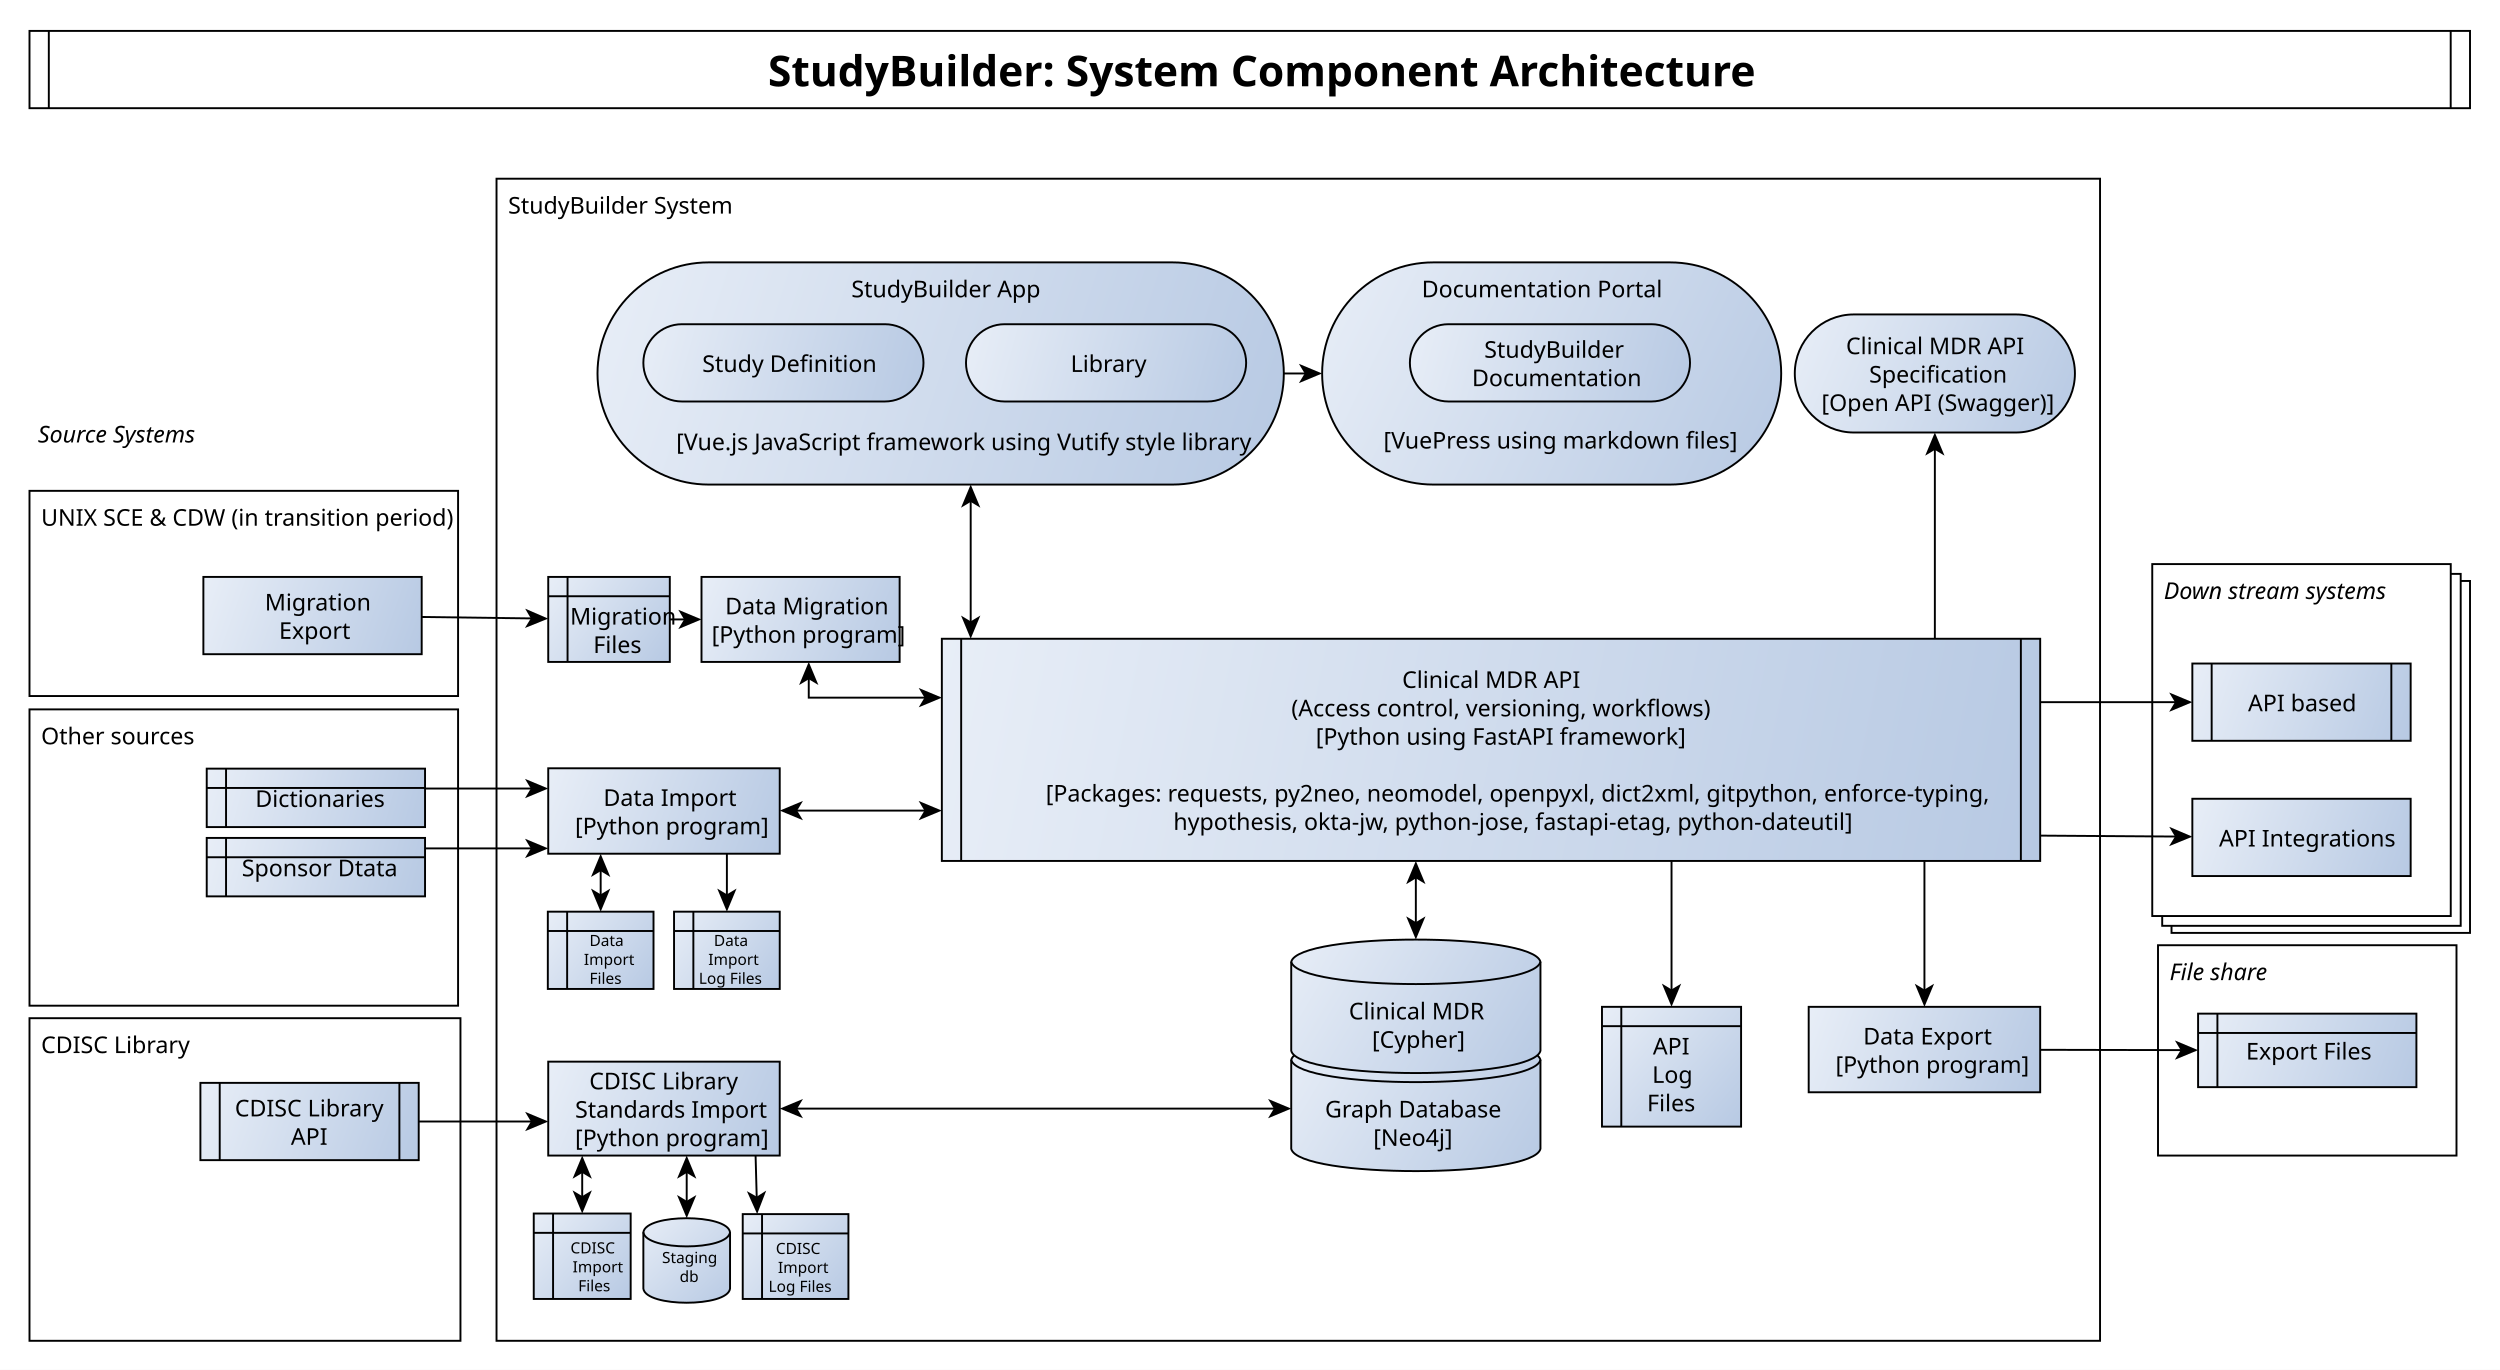
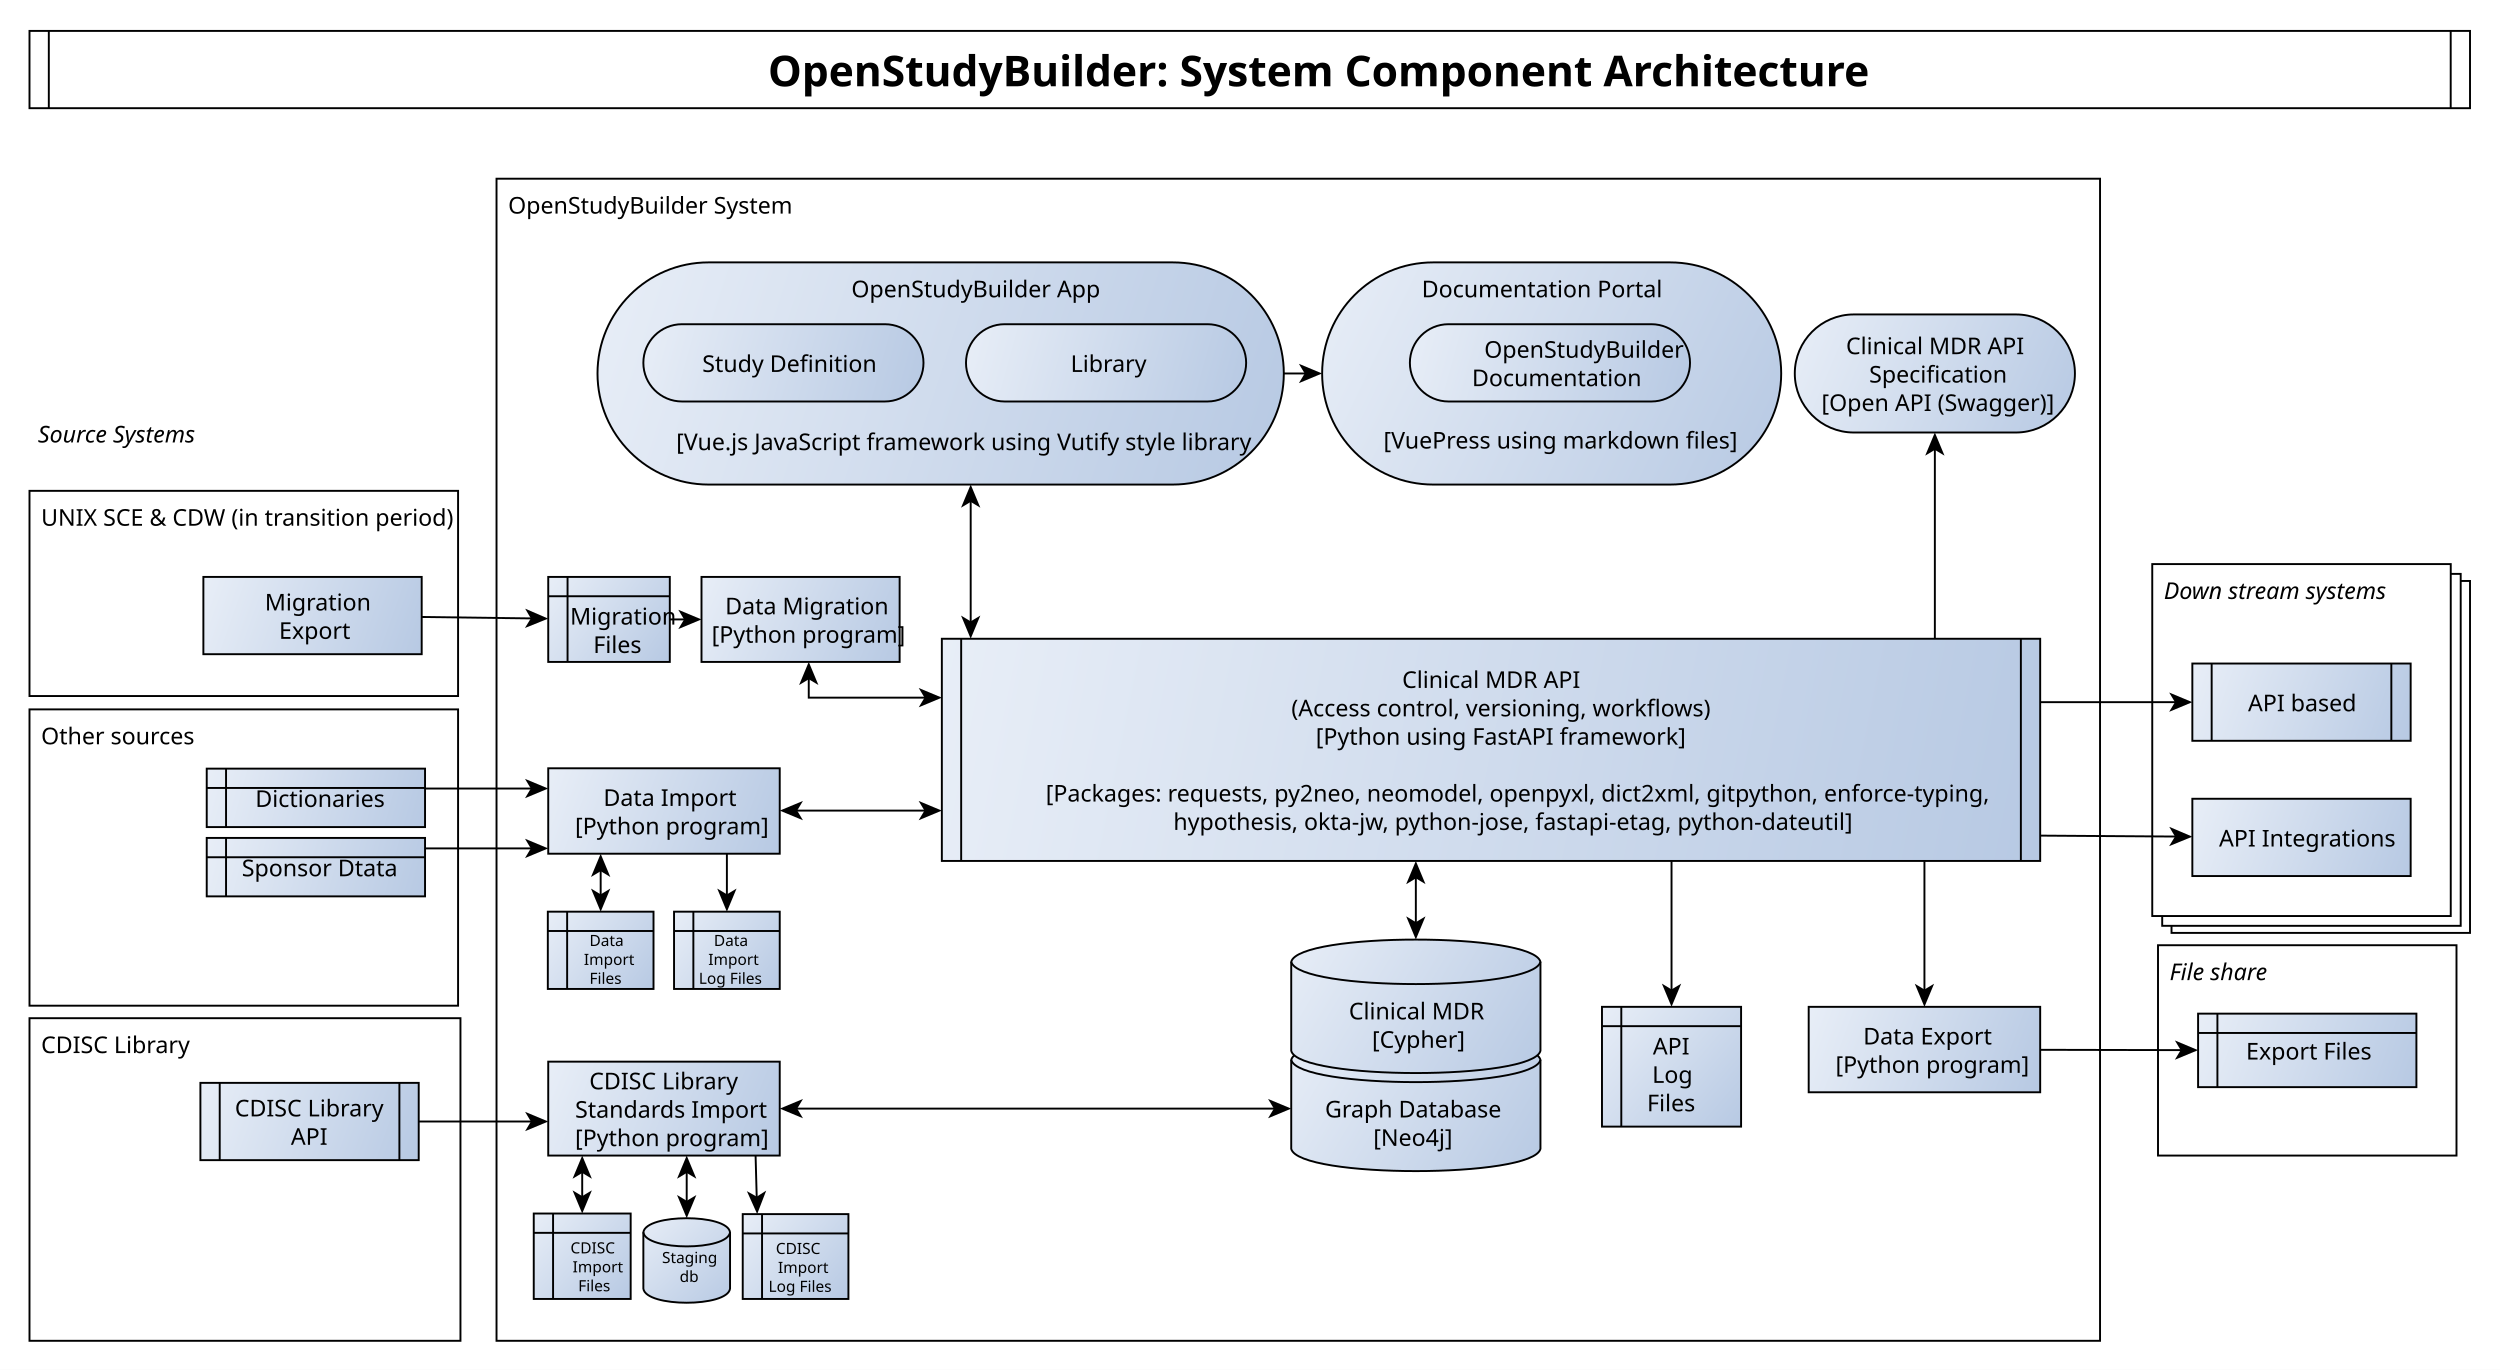
<svg xmlns="http://www.w3.org/2000/svg" fill-opacity="1" color-rendering="auto" color-interpolation="auto" text-rendering="auto" stroke="black" stroke-linecap="square" width="1294" stroke-miterlimit="10" shape-rendering="auto" stroke-opacity="1" fill="black" stroke-dasharray="none" font-weight="normal" stroke-width="1" height="709" font-family="'Dialog'" font-style="normal" stroke-linejoin="miter" font-size="12px" stroke-dashoffset="0" image-rendering="auto">
  <defs id="genericDefs" />
  <g>
    <defs id="defs1">
      <linearGradient x1="737.337" gradientUnits="userSpaceOnUse" x2="974.946" y1="99.811" y2="214.811" id="linearGradient1" spreadMethod="reflect">
        <stop stop-opacity="1" stop-color="rgb(232,238,247)" offset="0%" />
        <stop stop-opacity="1" stop-color="rgb(183,201,227)" offset="100%" />
      </linearGradient>
      <linearGradient x1="156.726" gradientUnits="userSpaceOnUse" x2="269.726" y1="524.492" y2="564.492" id="linearGradient2" spreadMethod="reflect">
        <stop stop-opacity="1" stop-color="rgb(232,238,247)" offset="0%" />
        <stop stop-opacity="1" stop-color="rgb(183,201,227)" offset="100%" />
      </linearGradient>
      <linearGradient x1="160.002" gradientUnits="userSpaceOnUse" x2="273.002" y1="361.846" y2="392.096" id="linearGradient3" spreadMethod="reflect">
        <stop stop-opacity="1" stop-color="rgb(232,238,247)" offset="0%" />
        <stop stop-opacity="1" stop-color="rgb(183,201,227)" offset="100%" />
      </linearGradient>
      <linearGradient x1="158.267" gradientUnits="userSpaceOnUse" x2="271.267" y1="262.614" y2="302.614" id="linearGradient4" spreadMethod="reflect">
        <stop stop-opacity="1" stop-color="rgb(232,238,247)" offset="0%" />
        <stop stop-opacity="1" stop-color="rgb(183,201,227)" offset="100%" />
      </linearGradient>
      <linearGradient x1="386" gradientUnits="userSpaceOnUse" x2="430.873" y1="592.12" y2="640.73" id="linearGradient5" spreadMethod="reflect">
        <stop stop-opacity="1" stop-color="rgb(232,238,247)" offset="0%" />
        <stop stop-opacity="1" stop-color="rgb(183,201,227)" offset="100%" />
      </linearGradient>
      <linearGradient x1="329.269" gradientUnits="userSpaceOnUse" x2="379.436" y1="592.12" y2="636.339" id="linearGradient6" spreadMethod="reflect">
        <stop stop-opacity="1" stop-color="rgb(232,238,247)" offset="0%" />
        <stop stop-opacity="1" stop-color="rgb(183,201,227)" offset="100%" />
      </linearGradient>
      <linearGradient x1="336.767" gradientUnits="userSpaceOnUse" x2="399.691" y1="262.614" y2="306.614" id="linearGradient7" spreadMethod="reflect">
        <stop stop-opacity="1" stop-color="rgb(232,238,247)" offset="0%" />
        <stop stop-opacity="1" stop-color="rgb(183,201,227)" offset="100%" />
      </linearGradient>
      <linearGradient x1="416.096" gradientUnits="userSpaceOnUse" x2="518.65" y1="262.614" y2="306.614" id="linearGradient8" spreadMethod="reflect">
        <stop stop-opacity="1" stop-color="rgb(232,238,247)" offset="0%" />
        <stop stop-opacity="1" stop-color="rgb(183,201,227)" offset="100%" />
      </linearGradient>
      <linearGradient x1="336.767" gradientUnits="userSpaceOnUse" x2="456.589" y1="513.511" y2="562.12" id="linearGradient9" spreadMethod="reflect">
        <stop stop-opacity="1" stop-color="rgb(232,238,247)" offset="0%" />
        <stop stop-opacity="1" stop-color="rgb(183,201,227)" offset="100%" />
      </linearGradient>
      <linearGradient x1="540.5" gradientUnits="userSpaceOnUse" x2="1109" y1="294.624" y2="409.624" id="linearGradient10" spreadMethod="reflect">
        <stop stop-opacity="1" stop-color="rgb(232,238,247)" offset="0%" />
        <stop stop-opacity="1" stop-color="rgb(183,201,227)" offset="100%" />
      </linearGradient>
      <linearGradient x1="362.267" gradientUnits="userSpaceOnUse" x2="717.5" y1="99.811" y2="214.811" id="linearGradient11" spreadMethod="reflect">
        <stop stop-opacity="1" stop-color="rgb(232,238,247)" offset="0%" />
        <stop stop-opacity="1" stop-color="rgb(183,201,227)" offset="100%" />
      </linearGradient>
      <linearGradient x1="386" gradientUnits="userSpaceOnUse" x2="531" y1="131.811" y2="171.811" id="linearGradient12" spreadMethod="reflect">
        <stop stop-opacity="1" stop-color="rgb(232,238,247)" offset="0%" />
        <stop stop-opacity="1" stop-color="rgb(183,201,227)" offset="100%" />
      </linearGradient>
      <linearGradient x1="553" gradientUnits="userSpaceOnUse" x2="698" y1="131.811" y2="171.811" id="linearGradient13" spreadMethod="reflect">
        <stop stop-opacity="1" stop-color="rgb(232,238,247)" offset="0%" />
        <stop stop-opacity="1" stop-color="rgb(183,201,227)" offset="100%" />
      </linearGradient>
      <linearGradient x1="782.753" gradientUnits="userSpaceOnUse" x2="927.753" y1="131.811" y2="171.811" id="linearGradient14" spreadMethod="reflect">
        <stop stop-opacity="1" stop-color="rgb(232,238,247)" offset="0%" />
        <stop stop-opacity="1" stop-color="rgb(183,201,227)" offset="100%" />
      </linearGradient>
      <linearGradient x1="336.767" gradientUnits="userSpaceOnUse" x2="456.589" y1="361.664" y2="405.882" id="linearGradient15" spreadMethod="reflect">
        <stop stop-opacity="1" stop-color="rgb(232,238,247)" offset="0%" />
        <stop stop-opacity="1" stop-color="rgb(183,201,227)" offset="100%" />
      </linearGradient>
      <linearGradient x1="1187.757" gradientUnits="userSpaceOnUse" x2="1300.757" y1="307.441" y2="347.441" id="linearGradient16" spreadMethod="reflect">
        <stop stop-opacity="1" stop-color="rgb(232,238,247)" offset="0%" />
        <stop stop-opacity="1" stop-color="rgb(183,201,227)" offset="100%" />
      </linearGradient>
      <linearGradient x1="1187.757" gradientUnits="userSpaceOnUse" x2="1300.757" y1="377.441" y2="417.441" id="linearGradient17" spreadMethod="reflect">
        <stop stop-opacity="1" stop-color="rgb(232,238,247)" offset="0%" />
        <stop stop-opacity="1" stop-color="rgb(183,201,227)" offset="100%" />
      </linearGradient>
      <linearGradient x1="882.185" gradientUnits="userSpaceOnUse" x2="954.185" y1="485.14" y2="547.14" id="linearGradient18" spreadMethod="reflect">
        <stop stop-opacity="1" stop-color="rgb(232,238,247)" offset="0%" />
        <stop stop-opacity="1" stop-color="rgb(183,201,227)" offset="100%" />
      </linearGradient>
      <linearGradient x1="981.982" gradientUnits="userSpaceOnUse" x2="1126.982" y1="126.757" y2="187.866" id="linearGradient19" spreadMethod="reflect">
        <stop stop-opacity="1" stop-color="rgb(232,238,247)" offset="0%" />
        <stop stop-opacity="1" stop-color="rgb(183,201,227)" offset="100%" />
      </linearGradient>
      <linearGradient x1="721.338" gradientUnits="userSpaceOnUse" x2="850.338" y1="497.242" y2="573.999" id="linearGradient20" spreadMethod="reflect">
        <stop stop-opacity="1" stop-color="rgb(232,238,247)" offset="0%" />
        <stop stop-opacity="1" stop-color="rgb(183,201,227)" offset="100%" />
      </linearGradient>
      <linearGradient x1="721.338" gradientUnits="userSpaceOnUse" x2="850.338" y1="446.492" y2="523.249" id="linearGradient21" spreadMethod="reflect">
        <stop stop-opacity="1" stop-color="rgb(232,238,247)" offset="0%" />
        <stop stop-opacity="1" stop-color="rgb(183,201,227)" offset="100%" />
      </linearGradient>
      <linearGradient x1="160.002" gradientUnits="userSpaceOnUse" x2="273.002" y1="397.71" y2="427.96" id="linearGradient22" spreadMethod="reflect">
        <stop stop-opacity="1" stop-color="rgb(232,238,247)" offset="0%" />
        <stop stop-opacity="1" stop-color="rgb(183,201,227)" offset="100%" />
      </linearGradient>
      <linearGradient x1="437.436" gradientUnits="userSpaceOnUse" x2="492.142" y1="592.425" y2="636.339" id="linearGradient23" spreadMethod="reflect">
        <stop stop-opacity="1" stop-color="rgb(232,238,247)" offset="0%" />
        <stop stop-opacity="1" stop-color="rgb(183,201,227)" offset="100%" />
      </linearGradient>
      <linearGradient x1="336.551" gradientUnits="userSpaceOnUse" x2="391.256" y1="435.882" y2="475.882" id="linearGradient24" spreadMethod="reflect">
        <stop stop-opacity="1" stop-color="rgb(232,238,247)" offset="0%" />
        <stop stop-opacity="1" stop-color="rgb(183,201,227)" offset="100%" />
      </linearGradient>
      <linearGradient x1="401.884" gradientUnits="userSpaceOnUse" x2="456.589" y1="435.882" y2="475.882" id="linearGradient25" spreadMethod="reflect">
        <stop stop-opacity="1" stop-color="rgb(232,238,247)" offset="0%" />
        <stop stop-opacity="1" stop-color="rgb(183,201,227)" offset="100%" />
      </linearGradient>
      <linearGradient x1="989.178" gradientUnits="userSpaceOnUse" x2="1109" y1="485.14" y2="529.358" id="linearGradient26" spreadMethod="reflect">
        <stop stop-opacity="1" stop-color="rgb(232,238,247)" offset="0%" />
        <stop stop-opacity="1" stop-color="rgb(183,201,227)" offset="100%" />
      </linearGradient>
      <linearGradient x1="1190.732" gradientUnits="userSpaceOnUse" x2="1303.732" y1="488.661" y2="526.708" id="linearGradient27" spreadMethod="reflect">
        <stop stop-opacity="1" stop-color="rgb(232,238,247)" offset="0%" />
        <stop stop-opacity="1" stop-color="rgb(183,201,227)" offset="100%" />
      </linearGradient>
      <clipPath clipPathUnits="userSpaceOnUse" id="clipPath1">
        <path d="M0 0 L1294 0 L1294 709 L0 709 L0 0 Z" />
      </clipPath>
      <clipPath clipPathUnits="userSpaceOnUse" id="clipPath2">
        <path d="M53 -36 L1347 -36 L1347 673 L53 673 L53 -36 Z" />
      </clipPath>
    </defs>
    <g fill="white" text-rendering="geometricPrecision" shape-rendering="geometricPrecision" transform="translate(-53,36)" stroke="white">
      <rect x="53" width="1294" height="709" y="-36" clip-path="url(#clipPath2)" stroke="none" />
    </g>
    <g text-rendering="geometricPrecision" stroke-miterlimit="1.45" shape-rendering="geometricPrecision" transform="matrix(1,0,0,1,-53,36)" stroke-linecap="butt">
      <rect fill="none" x="310" width="829.982" height="601.5" y="56.499" clip-path="url(#clipPath2)" />
-       <text x="316" xml:space="preserve" y="74.563" clip-path="url(#clipPath2)" font-family="sans-serif" stroke="none">StudyBuilder System</text>
+       <text x="316" xml:space="preserve" y="74.563" clip-path="url(#clipPath2)" font-family="sans-serif" stroke="none">OpenStudyBuilder System</text>
    </g>
    <g fill="url(#linearGradient1)" text-rendering="geometricPrecision" shape-rendering="geometricPrecision" transform="matrix(1,0,0,1,-53,36)" stroke="url(#linearGradient1)">
      <rect x="737.337" y="99.811" clip-path="url(#clipPath2)" width="237.609" rx="57.5" ry="57.5" height="115" stroke="none" />
    </g>
    <g text-rendering="geometricPrecision" stroke-miterlimit="1.45" shape-rendering="geometricPrecision" transform="matrix(1,0,0,1,-53,36)" stroke-linecap="butt">
      <rect x="737.337" y="99.811" clip-path="url(#clipPath2)" fill="none" width="237.609" rx="57.5" ry="57.5" height="115" />
      <text x="788.889" xml:space="preserve" y="117.876" clip-path="url(#clipPath2)" font-family="sans-serif" stroke="none">Documentation Portal </text>
      <text x="769.103" xml:space="preserve" y="196.167" clip-path="url(#clipPath2)" font-family="sans-serif" stroke="none">[VuePress using markdown files]</text>
    </g>
    <g text-rendering="geometricPrecision" stroke-miterlimit="1.45" shape-rendering="geometricPrecision" transform="matrix(1,0,0,1,-53,36)" stroke-linecap="butt">
      <rect fill="none" x="68.267" width="1263.213" height="40" y="-20.001" clip-path="url(#clipPath2)" />
      <path fill="none" d="M78.267 -20.001 L78.267 19.999 M1321.481 -20.001 L1321.481 19.999 M78.267 -20.001 Z" clip-path="url(#clipPath2)" />
-       <text x="450.505" font-size="22px" y="8.641" clip-path="url(#clipPath2)" font-family="sans-serif" stroke="none" font-weight="bold" xml:space="preserve">StudyBuilder: System Component Architecture </text>
+       <text x="450.505" font-size="22px" y="8.641" clip-path="url(#clipPath2)" font-family="sans-serif" stroke="none" font-weight="bold" xml:space="preserve">OpenStudyBuilder: System Component Architecture </text>
    </g>
    <g text-rendering="geometricPrecision" stroke-miterlimit="1.45" shape-rendering="geometricPrecision" transform="matrix(1,0,0,1,-53,36)" stroke-linecap="butt">
      <rect fill="none" x="68.267" width="223.066" height="166.982" y="491.017" clip-path="url(#clipPath2)" />
      <text x="74.267" xml:space="preserve" y="509.082" clip-path="url(#clipPath2)" font-family="sans-serif" stroke="none">CDISC Library</text>
    </g>
    <g fill="url(#linearGradient2)" text-rendering="geometricPrecision" shape-rendering="geometricPrecision" transform="matrix(1,0,0,1,-53,36)" stroke="url(#linearGradient2)">
      <rect x="156.726" width="113" height="40" y="524.492" clip-path="url(#clipPath2)" stroke="none" />
    </g>
    <g text-rendering="geometricPrecision" stroke-miterlimit="1.45" shape-rendering="geometricPrecision" transform="matrix(1,0,0,1,-53,36)" stroke-linecap="butt">
      <rect fill="none" x="156.726" width="113" height="40" y="524.492" clip-path="url(#clipPath2)" />
      <path fill="none" d="M166.726 524.492 L166.726 564.492 M259.726 524.492 L259.726 564.492 M166.726 524.492 Z" clip-path="url(#clipPath2)" />
      <text x="174.551" xml:space="preserve" y="541.856" clip-path="url(#clipPath2)" font-family="sans-serif" stroke="none">CDISC Library</text>
      <text x="203.555" xml:space="preserve" y="556.557" clip-path="url(#clipPath2)" font-family="sans-serif" stroke="none">API</text>
    </g>
    <g text-rendering="geometricPrecision" stroke-miterlimit="1.45" shape-rendering="geometricPrecision" transform="matrix(1,0,0,1,-53,36)" stroke-linecap="butt">
      <rect fill="none" x="68.267" width="221.833" height="153.367" y="331.178" clip-path="url(#clipPath2)" />
      <text x="74.267" xml:space="preserve" y="349.243" clip-path="url(#clipPath2)" font-family="sans-serif" stroke="none">Other sources</text>
    </g>
    <g fill="url(#linearGradient3)" text-rendering="geometricPrecision" shape-rendering="geometricPrecision" transform="matrix(1,0,0,1,-53,36)" stroke="url(#linearGradient3)">
      <rect x="160.002" width="113" height="30.25" y="361.846" clip-path="url(#clipPath2)" stroke="none" />
    </g>
    <g text-rendering="geometricPrecision" stroke-miterlimit="1.45" shape-rendering="geometricPrecision" transform="matrix(1,0,0,1,-53,36)" stroke-linecap="butt">
      <rect fill="none" x="160.002" width="113" height="30.25" y="361.846" clip-path="url(#clipPath2)" />
      <path fill="none" d="M170.002 361.846 L170.002 392.096 M160.002 371.846 L273.002 371.846 M170.002 361.846 Z" clip-path="url(#clipPath2)" />
      <text x="185.157" xml:space="preserve" y="381.685" clip-path="url(#clipPath2)" font-family="sans-serif" stroke="none">Dictionaries</text>
    </g>
    <g fill="white" text-rendering="geometricPrecision" shape-rendering="geometricPrecision" transform="matrix(1,0,0,1,-53,36)" stroke="white">
      <rect x="68.267" width="221.833" height="106.207" y="218.061" clip-path="url(#clipPath2)" stroke="none" />
    </g>
    <g text-rendering="geometricPrecision" stroke-miterlimit="1.45" shape-rendering="geometricPrecision" transform="matrix(1,0,0,1,-53,36)" stroke-linecap="butt">
      <rect fill="none" x="68.267" width="221.833" height="106.207" y="218.061" clip-path="url(#clipPath2)" />
      <text x="74.267" xml:space="preserve" y="236.126" clip-path="url(#clipPath2)" font-family="sans-serif" stroke="none">UNIX SCE &amp; CDW (in transition period)</text>
    </g>
    <g fill="url(#linearGradient4)" text-rendering="geometricPrecision" shape-rendering="geometricPrecision" transform="matrix(1,0,0,1,-53,36)" stroke="url(#linearGradient4)">
      <path d="M158.267 262.614 L271.267 262.614 L271.267 302.614 L158.267 302.614 Z" stroke="none" clip-path="url(#clipPath2)" />
    </g>
    <g text-rendering="geometricPrecision" stroke-miterlimit="1.45" shape-rendering="geometricPrecision" transform="matrix(1,0,0,1,-53,36)" stroke-linecap="butt">
      <path fill="none" d="M158.267 262.614 L271.267 262.614 L271.267 302.614 L158.267 302.614 Z" clip-path="url(#clipPath2)" />
      <text x="190.09" xml:space="preserve" y="279.977" clip-path="url(#clipPath2)" font-family="sans-serif" stroke="none">Migration</text>
      <text x="197.427" xml:space="preserve" y="294.679" clip-path="url(#clipPath2)" font-family="sans-serif" stroke="none">Export</text>
    </g>
    <g fill="url(#linearGradient5)" text-rendering="geometricPrecision" shape-rendering="geometricPrecision" transform="matrix(1,0,0,1,-53,36)" stroke="url(#linearGradient5)">
      <path d="M386 601.842 C387.346 592.12 429.527 592.12 430.873 601.842 L430.873 631.008 C429.527 640.73 387.346 640.73 386 631.008 Z" stroke="none" clip-path="url(#clipPath2)" />
    </g>
    <g text-rendering="geometricPrecision" stroke-miterlimit="1.45" shape-rendering="geometricPrecision" transform="matrix(1,0,0,1,-53,36)" stroke-linecap="butt">
      <path fill="none" d="M386 601.842 C387.346 592.12 429.527 592.12 430.873 601.842 L430.873 631.008 C429.527 640.73 387.346 640.73 386 631.008 Z" clip-path="url(#clipPath2)" />
      <path fill="none" d="M430.873 601.842 C429.527 611.564 387.346 611.564 386 601.842" clip-path="url(#clipPath2)" />
      <text x="395.65" font-size="8px" y="617.761" clip-path="url(#clipPath2)" font-family="sans-serif" stroke="none" xml:space="preserve">Staging</text>
      <text x="404.768" font-size="8px" y="627.562" clip-path="url(#clipPath2)" font-family="sans-serif" stroke="none" xml:space="preserve">db</text>
    </g>
    <g fill="url(#linearGradient6)" text-rendering="geometricPrecision" shape-rendering="geometricPrecision" transform="matrix(1,0,0,1,-53,36)" stroke="url(#linearGradient6)">
      <rect x="329.269" width="50.167" height="44.218" y="592.12" clip-path="url(#clipPath2)" stroke="none" />
    </g>
    <g text-rendering="geometricPrecision" stroke-miterlimit="1.45" shape-rendering="geometricPrecision" transform="matrix(1,0,0,1,-53,36)" stroke-linecap="butt">
      <rect fill="none" x="329.269" width="50.167" height="44.218" y="592.12" clip-path="url(#clipPath2)" />
      <path fill="none" d="M339.269 592.12 L339.269 636.339 M329.269 602.12 L379.436 602.12 M339.269 592.12 Z" clip-path="url(#clipPath2)" />
      <text x="348.265" font-size="8px" y="612.761" clip-path="url(#clipPath2)" font-family="sans-serif" stroke="none" xml:space="preserve">CDISC</text>
      <text x="349.375" font-size="8px" y="622.562" clip-path="url(#clipPath2)" font-family="sans-serif" stroke="none" xml:space="preserve">Import</text>
      <text x="352.265" font-size="8px" y="632.363" clip-path="url(#clipPath2)" font-family="sans-serif" stroke="none" xml:space="preserve">Files</text>
    </g>
    <g fill="url(#linearGradient7)" text-rendering="geometricPrecision" shape-rendering="geometricPrecision" transform="matrix(1,0,0,1,-53,36)" stroke="url(#linearGradient7)">
      <rect x="336.767" width="62.924" height="44" y="262.614" clip-path="url(#clipPath2)" stroke="none" />
    </g>
    <g text-rendering="geometricPrecision" stroke-miterlimit="1.45" shape-rendering="geometricPrecision" transform="matrix(1,0,0,1,-53,36)" stroke-linecap="butt">
      <rect fill="none" x="336.767" width="62.924" height="44" y="262.614" clip-path="url(#clipPath2)" />
      <path fill="none" d="M346.767 262.614 L346.767 306.614 M336.767 272.614 L399.691 272.614 M346.767 262.614 Z" clip-path="url(#clipPath2)" />
      <text x="348.091" xml:space="preserve" y="287.276" clip-path="url(#clipPath2)" font-family="sans-serif" stroke="none">Migration</text>
      <text x="360.099" xml:space="preserve" y="301.977" clip-path="url(#clipPath2)" font-family="sans-serif" stroke="none">Files</text>
    </g>
    <g fill="url(#linearGradient8)" text-rendering="geometricPrecision" shape-rendering="geometricPrecision" transform="matrix(1,0,0,1,-53,36)" stroke="url(#linearGradient8)">
      <path d="M416.096 262.614 L518.65 262.614 L518.65 306.614 L416.096 306.614 Z" stroke="none" clip-path="url(#clipPath2)" />
    </g>
    <g text-rendering="geometricPrecision" stroke-miterlimit="1.45" shape-rendering="geometricPrecision" transform="matrix(1,0,0,1,-53,36)" stroke-linecap="butt">
      <path fill="none" d="M416.096 262.614 L518.65 262.614 L518.65 306.614 L416.096 306.614 Z" clip-path="url(#clipPath2)" />
      <text x="428.355" xml:space="preserve" y="281.977" clip-path="url(#clipPath2)" font-family="sans-serif" stroke="none">Data Migration</text>
      <text x="421.35" xml:space="preserve" y="296.679" clip-path="url(#clipPath2)" font-family="sans-serif" stroke="none">[Python program]</text>
    </g>
    <g fill="url(#linearGradient9)" text-rendering="geometricPrecision" shape-rendering="geometricPrecision" transform="matrix(1,0,0,1,-53,36)" stroke="url(#linearGradient9)">
      <path d="M336.767 513.511 L456.589 513.511 L456.589 562.12 L336.767 562.12 Z" stroke="none" clip-path="url(#clipPath2)" />
    </g>
    <g text-rendering="geometricPrecision" stroke-miterlimit="1.45" shape-rendering="geometricPrecision" transform="matrix(1,0,0,1,-53,36)" stroke-linecap="butt">
      <path fill="none" d="M336.767 513.511 L456.589 513.511 L456.589 562.12 L336.767 562.12 Z" clip-path="url(#clipPath2)" />
      <text x="358.003" xml:space="preserve" y="527.829" clip-path="url(#clipPath2)" font-family="sans-serif" stroke="none">CDISC Library</text>
      <text x="350.656" xml:space="preserve" y="542.53" clip-path="url(#clipPath2)" font-family="sans-serif" stroke="none">Standards Import</text>
      <text x="350.656" xml:space="preserve" y="557.231" clip-path="url(#clipPath2)" font-family="sans-serif" stroke="none">[Python program]</text>
    </g>
    <g fill="url(#linearGradient10)" text-rendering="geometricPrecision" shape-rendering="geometricPrecision" transform="matrix(1,0,0,1,-53,36)" stroke="url(#linearGradient10)">
      <rect x="540.5" width="568.5" height="115" y="294.624" clip-path="url(#clipPath2)" stroke="none" />
    </g>
    <g text-rendering="geometricPrecision" stroke-miterlimit="1.45" shape-rendering="geometricPrecision" transform="matrix(1,0,0,1,-53,36)" stroke-linecap="butt">
      <rect fill="none" x="540.5" width="568.5" height="115" y="294.624" clip-path="url(#clipPath2)" />
      <path fill="none" d="M550.5 294.624 L550.5 409.624 M1099 294.624 L1099 409.624 M550.5 294.624 Z" clip-path="url(#clipPath2)" />
      <text x="778.742" xml:space="preserve" y="320.085" clip-path="url(#clipPath2)" font-family="sans-serif" stroke="none">Clinical MDR API</text>
      <text x="721.385" xml:space="preserve" y="334.786" clip-path="url(#clipPath2)" font-family="sans-serif" stroke="none">(Access control, versioning, workflows)</text>
      <text x="734.047" xml:space="preserve" y="349.487" clip-path="url(#clipPath2)" font-family="sans-serif" stroke="none">[Python using FastAPI framework]</text>
      <text x="823.083" xml:space="preserve" y="364.188" clip-path="url(#clipPath2)" font-family="sans-serif" stroke="none"> </text>
      <text x="594.283" xml:space="preserve" y="378.889" clip-path="url(#clipPath2)" font-family="sans-serif" stroke="none">[Packages: requests, py2neo, neomodel, openpyxl, dict2xml, gitpython, enforce-typing,</text>
      <text x="660.324" xml:space="preserve" y="393.591" clip-path="url(#clipPath2)" font-family="sans-serif" stroke="none">hypothesis, okta-jw, python-jose, fastapi-etag, python-dateutil]</text>
    </g>
    <g fill="url(#linearGradient11)" text-rendering="geometricPrecision" shape-rendering="geometricPrecision" transform="matrix(1,0,0,1,-53,36)" stroke="url(#linearGradient11)">
      <rect x="362.267" y="99.811" clip-path="url(#clipPath2)" width="355.233" rx="57.5" ry="57.5" height="115" stroke="none" />
    </g>
    <g text-rendering="geometricPrecision" stroke-miterlimit="1.45" shape-rendering="geometricPrecision" transform="matrix(1,0,0,1,-53,36)" stroke-linecap="butt">
      <rect x="362.267" y="99.811" clip-path="url(#clipPath2)" fill="none" width="355.233" rx="57.5" ry="57.5" height="115" />
-       <text x="493.655" xml:space="preserve" y="117.876" clip-path="url(#clipPath2)" font-family="sans-serif" stroke="none">StudyBuilder App</text>
+       <text x="493.655" xml:space="preserve" y="117.876" clip-path="url(#clipPath2)" font-family="sans-serif" stroke="none">OpenStudyBuilder App</text>
    </g>
    <g fill="url(#linearGradient12)" text-rendering="geometricPrecision" shape-rendering="geometricPrecision" transform="matrix(1,0,0,1,-53,36)" stroke="url(#linearGradient12)">
      <rect x="386" y="131.811" clip-path="url(#clipPath2)" width="145" rx="20" ry="20" height="40" stroke="none" />
    </g>
    <g text-rendering="geometricPrecision" stroke-miterlimit="1.45" shape-rendering="geometricPrecision" transform="matrix(1,0,0,1,-53,36)" stroke-linecap="butt">
      <rect x="386" y="131.811" clip-path="url(#clipPath2)" fill="none" width="145" rx="20" ry="20" height="40" />
      <text x="416.477" xml:space="preserve" y="156.525" clip-path="url(#clipPath2)" font-family="sans-serif" stroke="none">Study Definition</text>
    </g>
    <g fill="url(#linearGradient13)" text-rendering="geometricPrecision" shape-rendering="geometricPrecision" transform="matrix(1,0,0,1,-53,36)" stroke="url(#linearGradient13)">
      <rect x="553" y="131.811" clip-path="url(#clipPath2)" width="145" rx="20" ry="20" height="40" stroke="none" />
    </g>
    <g text-rendering="geometricPrecision" stroke-miterlimit="1.45" shape-rendering="geometricPrecision" transform="matrix(1,0,0,1,-53,36)" stroke-linecap="butt">
      <rect x="553" y="131.811" clip-path="url(#clipPath2)" fill="none" width="145" rx="20" ry="20" height="40" />
      <text x="607.16" xml:space="preserve" y="156.525" clip-path="url(#clipPath2)" font-family="sans-serif" stroke="none">Library</text>
    </g>
    <g text-rendering="geometricPrecision" stroke-miterlimit="1.45" shape-rendering="geometricPrecision" font-family="sans-serif" transform="matrix(1,0,0,1,-53,36)" stroke-linecap="butt">
      <text x="403.007" xml:space="preserve" y="196.985" clip-path="url(#clipPath2)" stroke="none">[Vue.js JavaScript framework using Vutify style library</text>
    </g>
    <g fill="url(#linearGradient14)" text-rendering="geometricPrecision" shape-rendering="geometricPrecision" transform="matrix(1,0,0,1,-53,36)" stroke="url(#linearGradient14)">
      <rect x="782.753" y="131.811" clip-path="url(#clipPath2)" width="145" rx="20" ry="20" height="40" stroke="none" />
    </g>
    <g text-rendering="geometricPrecision" stroke-miterlimit="1.45" shape-rendering="geometricPrecision" transform="matrix(1,0,0,1,-53,36)" stroke-linecap="butt">
      <rect x="782.753" y="131.811" clip-path="url(#clipPath2)" fill="none" width="145" rx="20" ry="20" height="40" />
-       <text x="821.234" xml:space="preserve" y="149.174" clip-path="url(#clipPath2)" font-family="sans-serif" stroke="none">StudyBuilder</text>
+       <text x="821.234" xml:space="preserve" y="149.174" clip-path="url(#clipPath2)" font-family="sans-serif" stroke="none">OpenStudyBuilder</text>
      <text x="814.897" xml:space="preserve" y="163.876" clip-path="url(#clipPath2)" font-family="sans-serif" stroke="none">Documentation</text>
    </g>
    <g fill="url(#linearGradient15)" text-rendering="geometricPrecision" shape-rendering="geometricPrecision" transform="matrix(1,0,0,1,-53,36)" stroke="url(#linearGradient15)">
      <path d="M336.767 361.664 L456.589 361.664 L456.589 405.882 L336.767 405.882 Z" stroke="none" clip-path="url(#clipPath2)" />
    </g>
    <g text-rendering="geometricPrecision" stroke-miterlimit="1.45" shape-rendering="geometricPrecision" transform="matrix(1,0,0,1,-53,36)" stroke-linecap="butt">
      <path fill="none" d="M336.767 361.664 L456.589 361.664 L456.589 405.882 L336.767 405.882 Z" clip-path="url(#clipPath2)" />
      <text x="365.334" xml:space="preserve" y="381.137" clip-path="url(#clipPath2)" font-family="sans-serif" stroke="none">Data Import</text>
      <text x="350.656" xml:space="preserve" y="395.838" clip-path="url(#clipPath2)" font-family="sans-serif" stroke="none">[Python program]</text>
    </g>
    <g stroke-linecap="butt" transform="matrix(1,0,0,1,-53,36)" text-rendering="geometricPrecision" font-family="sans-serif" shape-rendering="geometricPrecision" font-style="italic" stroke-miterlimit="1.45">
      <text x="72.609" xml:space="preserve" y="193.037" clip-path="url(#clipPath2)" stroke="none">Source Systems</text>
      <rect fill="none" x="1176.981" width="154.5" height="182.165" y="264.706" clip-path="url(#clipPath2)" />
    </g>
    <g fill="white" text-rendering="geometricPrecision" shape-rendering="geometricPrecision" transform="matrix(1,0,0,1,-53,36)" stroke="white">
      <rect x="1172.156" width="154.5" height="182.165" y="261.041" clip-path="url(#clipPath2)" stroke="none" />
    </g>
    <g text-rendering="geometricPrecision" stroke-miterlimit="1.45" shape-rendering="geometricPrecision" transform="matrix(1,0,0,1,-53,36)" stroke-linecap="butt">
      <rect fill="none" x="1172.156" width="154.5" height="182.165" y="261.041" clip-path="url(#clipPath2)" />
    </g>
    <g fill="white" text-rendering="geometricPrecision" shape-rendering="geometricPrecision" transform="matrix(1,0,0,1,-53,36)" stroke="white">
      <rect x="1167.007" width="154.5" height="182.165" y="255.971" clip-path="url(#clipPath2)" stroke="none" />
    </g>
    <g text-rendering="geometricPrecision" stroke-miterlimit="1.45" shape-rendering="geometricPrecision" transform="matrix(1,0,0,1,-53,36)" stroke-linecap="butt">
      <rect fill="none" x="1167.007" width="154.5" height="182.165" y="255.971" clip-path="url(#clipPath2)" />
      <text x="1173.007" y="274.035" clip-path="url(#clipPath2)" font-family="sans-serif" font-style="italic" stroke="none" xml:space="preserve">Down stream systems</text>
    </g>
    <g fill="url(#linearGradient16)" text-rendering="geometricPrecision" shape-rendering="geometricPrecision" transform="matrix(1,0,0,1,-53,36)" stroke="url(#linearGradient16)">
      <rect x="1187.757" width="113" height="40" y="307.441" clip-path="url(#clipPath2)" stroke="none" />
    </g>
    <g text-rendering="geometricPrecision" stroke-miterlimit="1.45" shape-rendering="geometricPrecision" transform="matrix(1,0,0,1,-53,36)" stroke-linecap="butt">
      <rect fill="none" x="1187.757" width="113" height="40" y="307.441" clip-path="url(#clipPath2)" />
      <path fill="none" d="M1197.757 307.441 L1197.757 347.441 M1290.757 307.441 L1290.757 347.441 M1197.757 307.441 Z" clip-path="url(#clipPath2)" />
      <text x="1216.571" xml:space="preserve" y="332.155" clip-path="url(#clipPath2)" font-family="sans-serif" stroke="none">API based</text>
    </g>
    <g fill="url(#linearGradient17)" text-rendering="geometricPrecision" shape-rendering="geometricPrecision" transform="matrix(1,0,0,1,-53,36)" stroke="url(#linearGradient17)">
      <path d="M1187.757 377.441 L1300.757 377.441 L1300.757 417.441 L1187.757 417.441 Z" stroke="none" clip-path="url(#clipPath2)" />
    </g>
    <g text-rendering="geometricPrecision" stroke-miterlimit="1.45" shape-rendering="geometricPrecision" transform="matrix(1,0,0,1,-53,36)" stroke-linecap="butt">
      <path fill="none" d="M1187.757 377.441 L1300.757 377.441 L1300.757 417.441 L1187.757 417.441 Z" clip-path="url(#clipPath2)" />
      <text x="1201.565" xml:space="preserve" y="402.155" clip-path="url(#clipPath2)" font-family="sans-serif" stroke="none">API Integrations</text>
    </g>
    <g fill="url(#linearGradient18)" text-rendering="geometricPrecision" shape-rendering="geometricPrecision" transform="matrix(1,0,0,1,-53,36)" stroke="url(#linearGradient18)">
      <rect x="882.185" width="72" height="62" y="485.14" clip-path="url(#clipPath2)" stroke="none" />
    </g>
    <g text-rendering="geometricPrecision" stroke-miterlimit="1.45" shape-rendering="geometricPrecision" transform="matrix(1,0,0,1,-53,36)" stroke-linecap="butt">
      <rect fill="none" x="882.185" width="72" height="62" y="485.14" clip-path="url(#clipPath2)" />
      <path fill="none" d="M892.185 485.14 L892.185 547.14 M882.185 495.14 L954.185 495.14 M892.185 485.14 Z" clip-path="url(#clipPath2)" />
      <text x="908.514" xml:space="preserve" y="509.802" clip-path="url(#clipPath2)" font-family="sans-serif" stroke="none">API</text>
      <text x="908.174" xml:space="preserve" y="524.503" clip-path="url(#clipPath2)" font-family="sans-serif" stroke="none">Log</text>
      <text x="905.517" xml:space="preserve" y="539.204" clip-path="url(#clipPath2)" font-family="sans-serif" stroke="none">Files</text>
    </g>
    <g fill="url(#linearGradient19)" text-rendering="geometricPrecision" shape-rendering="geometricPrecision" transform="matrix(1,0,0,1,-53,36)" stroke="url(#linearGradient19)">
      <rect x="981.982" y="126.757" clip-path="url(#clipPath2)" width="145" rx="30.555" ry="30.555" height="61.109" stroke="none" />
    </g>
    <g text-rendering="geometricPrecision" stroke-miterlimit="1.45" shape-rendering="geometricPrecision" transform="matrix(1,0,0,1,-53,36)" stroke-linecap="butt">
      <rect x="981.982" y="126.757" clip-path="url(#clipPath2)" fill="none" width="145" rx="30.555" ry="30.555" height="61.109" />
      <text x="1008.475" xml:space="preserve" y="147.324" clip-path="url(#clipPath2)" font-family="sans-serif" stroke="none">Clinical MDR API</text>
      <text x="1020.463" xml:space="preserve" y="162.025" clip-path="url(#clipPath2)" font-family="sans-serif" stroke="none">Specification</text>
      <text x="995.789" xml:space="preserve" y="176.726" clip-path="url(#clipPath2)" font-family="sans-serif" stroke="none">[Open API (Swagger)]</text>
    </g>
    <g fill="url(#linearGradient20)" text-rendering="geometricPrecision" shape-rendering="geometricPrecision" transform="matrix(1,0,0,1,-53,36)" stroke="url(#linearGradient20)">
      <path d="M721.338 512.594 C725.208 497.242 846.468 497.242 850.338 512.594 L850.338 558.647 C846.468 573.999 725.208 573.999 721.338 558.647 Z" stroke="none" clip-path="url(#clipPath2)" />
    </g>
    <g text-rendering="geometricPrecision" stroke-miterlimit="1.45" shape-rendering="geometricPrecision" transform="matrix(1,0,0,1,-53,36)" stroke-linecap="butt">
      <path fill="none" d="M721.338 512.594 C725.208 497.242 846.468 497.242 850.338 512.594 L850.338 558.647 C846.468 573.999 725.208 573.999 721.338 558.647 Z" clip-path="url(#clipPath2)" />
      <path fill="none" d="M850.338 512.594 C846.468 527.945 725.208 527.945 721.338 512.594" clip-path="url(#clipPath2)" />
      <text x="738.807" xml:space="preserve" y="542.388" clip-path="url(#clipPath2)" font-family="sans-serif" stroke="none">Graph Database</text>
      <text x="763.824" xml:space="preserve" y="557.089" clip-path="url(#clipPath2)" font-family="sans-serif" stroke="none">[Neo4j]</text>
    </g>
    <g fill="url(#linearGradient21)" text-rendering="geometricPrecision" shape-rendering="geometricPrecision" transform="matrix(1,0,0,1,-53,36)" stroke="url(#linearGradient21)">
      <path d="M721.338 461.844 C725.208 446.492 846.468 446.492 850.338 461.844 L850.338 507.897 C846.468 523.249 725.208 523.249 721.338 507.897 Z" stroke="none" clip-path="url(#clipPath2)" />
    </g>
    <g text-rendering="geometricPrecision" stroke-miterlimit="1.45" shape-rendering="geometricPrecision" transform="matrix(1,0,0,1,-53,36)" stroke-linecap="butt">
      <path fill="none" d="M721.338 461.844 C725.208 446.492 846.468 446.492 850.338 461.844 L850.338 507.897 C846.468 523.249 725.208 523.249 721.338 507.897 Z" clip-path="url(#clipPath2)" />
      <path fill="none" d="M850.338 461.844 C846.468 477.195 725.208 477.195 721.338 461.844" clip-path="url(#clipPath2)" />
      <text x="751.168" xml:space="preserve" y="491.637" clip-path="url(#clipPath2)" font-family="sans-serif" stroke="none">Clinical MDR</text>
      <text x="763.162" xml:space="preserve" y="506.339" clip-path="url(#clipPath2)" font-family="sans-serif" stroke="none">[Cypher]</text>
    </g>
    <g fill="url(#linearGradient22)" text-rendering="geometricPrecision" shape-rendering="geometricPrecision" transform="matrix(1,0,0,1,-53,36)" stroke="url(#linearGradient22)">
      <rect x="160.002" width="113" height="30.25" y="397.71" clip-path="url(#clipPath2)" stroke="none" />
    </g>
    <g text-rendering="geometricPrecision" stroke-miterlimit="1.45" shape-rendering="geometricPrecision" transform="matrix(1,0,0,1,-53,36)" stroke-linecap="butt">
      <rect fill="none" x="160.002" width="113" height="30.25" y="397.71" clip-path="url(#clipPath2)" />
      <path fill="none" d="M170.002 397.71 L170.002 427.96 M160.002 407.71 L273.002 407.71 M170.002 397.71 Z" clip-path="url(#clipPath2)" />
      <text x="178.146" xml:space="preserve" y="417.549" clip-path="url(#clipPath2)" font-family="sans-serif" stroke="none">Sponsor Dtata</text>
    </g>
    <g fill="url(#linearGradient23)" text-rendering="geometricPrecision" shape-rendering="geometricPrecision" transform="matrix(1,0,0,1,-53,36)" stroke="url(#linearGradient23)">
      <rect x="437.436" width="54.706" height="43.914" y="592.425" clip-path="url(#clipPath2)" stroke="none" />
    </g>
    <g text-rendering="geometricPrecision" stroke-miterlimit="1.45" shape-rendering="geometricPrecision" transform="matrix(1,0,0,1,-53,36)" stroke-linecap="butt">
      <rect fill="none" x="437.436" width="54.706" height="43.914" y="592.425" clip-path="url(#clipPath2)" />
      <path fill="none" d="M447.436 592.425 L447.436 636.339 M437.436 602.425 L492.142 602.425 M447.436 592.425 Z" clip-path="url(#clipPath2)" />
      <text x="454.563" font-size="8px" y="613.066" clip-path="url(#clipPath2)" font-family="sans-serif" stroke="none" xml:space="preserve">CDISC</text>
      <text x="455.672" font-size="8px" y="622.866" clip-path="url(#clipPath2)" font-family="sans-serif" stroke="none" xml:space="preserve">Import</text>
      <text x="450.778" font-size="8px" y="632.667" clip-path="url(#clipPath2)" font-family="sans-serif" stroke="none" xml:space="preserve">Log Files</text>
    </g>
    <g fill="url(#linearGradient24)" text-rendering="geometricPrecision" shape-rendering="geometricPrecision" transform="matrix(1,0,0,1,-53,36)" stroke="url(#linearGradient24)">
      <rect x="336.551" width="54.706" height="40" y="435.882" clip-path="url(#clipPath2)" stroke="none" />
    </g>
    <g text-rendering="geometricPrecision" stroke-miterlimit="1.45" shape-rendering="geometricPrecision" transform="matrix(1,0,0,1,-53,36)" stroke-linecap="butt">
      <rect fill="none" x="336.551" width="54.706" height="40" y="435.882" clip-path="url(#clipPath2)" />
      <path fill="none" d="M346.551 435.882 L346.551 475.882 M336.551 445.882 L391.256 445.882 M346.551 435.882 Z" clip-path="url(#clipPath2)" />
      <text x="358.102" font-size="8px" y="453.65" clip-path="url(#clipPath2)" font-family="sans-serif" stroke="none" xml:space="preserve">Data</text>
      <text x="355.215" font-size="8px" y="463.451" clip-path="url(#clipPath2)" font-family="sans-serif" stroke="none" xml:space="preserve">Import</text>
      <text x="358.106" font-size="8px" y="473.251" clip-path="url(#clipPath2)" font-family="sans-serif" stroke="none" xml:space="preserve">Files</text>
    </g>
    <g fill="url(#linearGradient25)" text-rendering="geometricPrecision" shape-rendering="geometricPrecision" transform="matrix(1,0,0,1,-53,36)" stroke="url(#linearGradient25)">
      <rect x="401.884" width="54.706" height="40" y="435.882" clip-path="url(#clipPath2)" stroke="none" />
    </g>
    <g text-rendering="geometricPrecision" stroke-miterlimit="1.45" shape-rendering="geometricPrecision" transform="matrix(1,0,0,1,-53,36)" stroke-linecap="butt">
      <rect fill="none" x="401.884" width="54.706" height="40" y="435.882" clip-path="url(#clipPath2)" />
      <path fill="none" d="M411.884 435.882 L411.884 475.882 M401.884 445.882 L456.589 445.882 M411.884 435.882 Z" clip-path="url(#clipPath2)" />
      <text x="422.488" font-size="8px" y="453.65" clip-path="url(#clipPath2)" font-family="sans-serif" stroke="none" xml:space="preserve">Data</text>
      <text x="419.601" font-size="8px" y="463.451" clip-path="url(#clipPath2)" font-family="sans-serif" stroke="none" xml:space="preserve">Import</text>
      <text x="414.707" font-size="8px" y="473.251" clip-path="url(#clipPath2)" font-family="sans-serif" stroke="none" xml:space="preserve">Log Files</text>
    </g>
    <g fill="url(#linearGradient26)" text-rendering="geometricPrecision" shape-rendering="geometricPrecision" transform="matrix(1,0,0,1,-53,36)" stroke="url(#linearGradient26)">
      <path d="M989.178 485.14 L1109 485.14 L1109 529.358 L989.178 529.358 Z" stroke="none" clip-path="url(#clipPath2)" />
    </g>
    <g text-rendering="geometricPrecision" stroke-miterlimit="1.45" shape-rendering="geometricPrecision" transform="matrix(1,0,0,1,-53,36)" stroke-linecap="butt">
      <path fill="none" d="M989.178 485.14 L1109 485.14 L1109 529.358 L989.178 529.358 Z" clip-path="url(#clipPath2)" />
      <text x="1017.408" xml:space="preserve" y="504.612" clip-path="url(#clipPath2)" font-family="sans-serif" stroke="none">Data Export</text>
      <text x="1003.067" xml:space="preserve" y="519.313" clip-path="url(#clipPath2)" font-family="sans-serif" stroke="none">[Python program]</text>
    </g>
    <g fill="white" text-rendering="geometricPrecision" shape-rendering="geometricPrecision" transform="matrix(1,0,0,1,-53,36)" stroke="white">
      <rect x="1169.982" width="154.5" height="108.872" y="453.249" clip-path="url(#clipPath2)" stroke="none" />
    </g>
    <g text-rendering="geometricPrecision" stroke-miterlimit="1.45" shape-rendering="geometricPrecision" transform="matrix(1,0,0,1,-53,36)" stroke-linecap="butt">
      <rect fill="none" x="1169.982" width="154.5" height="108.872" y="453.249" clip-path="url(#clipPath2)" />
      <text x="1175.982" y="471.313" clip-path="url(#clipPath2)" font-family="sans-serif" font-style="italic" stroke="none" xml:space="preserve">File share</text>
    </g>
    <g fill="url(#linearGradient27)" text-rendering="geometricPrecision" shape-rendering="geometricPrecision" transform="matrix(1,0,0,1,-53,36)" stroke="url(#linearGradient27)">
      <rect x="1190.732" width="113" height="38.046" y="488.661" clip-path="url(#clipPath2)" stroke="none" />
    </g>
    <g text-rendering="geometricPrecision" stroke-miterlimit="1.45" shape-rendering="geometricPrecision" transform="matrix(1,0,0,1,-53,36)" stroke-linecap="butt">
      <rect fill="none" x="1190.732" width="113" height="38.046" y="488.661" clip-path="url(#clipPath2)" />
      <path fill="none" d="M1200.732 488.661 L1200.732 526.708 M1190.732 498.661 L1303.732 498.661 M1200.732 488.661 Z" clip-path="url(#clipPath2)" />
      <text x="1215.556" xml:space="preserve" y="512.398" clip-path="url(#clipPath2)" font-family="sans-serif" stroke="none">Export Files</text>
    </g>
    <g text-rendering="geometricPrecision" stroke-miterlimit="1.45" shape-rendering="geometricPrecision" transform="matrix(1,0,0,1,-53,36)" stroke-linecap="butt">
      <path fill="none" d="M271.304 283.351 L328.757 284.1" clip-path="url(#clipPath2)" />
      <path d="M336.757 284.204 L324.823 279.048 L327.758 284.087 L324.693 289.047 Z" clip-path="url(#clipPath2)" stroke="none" />
      <path fill="none" d="M399.647 284.614 L408.082 284.614" clip-path="url(#clipPath2)" />
      <path d="M416.082 284.614 L404.082 279.614 L407.082 284.614 L404.082 289.614 Z" clip-path="url(#clipPath2)" stroke="none" />
      <path fill="none" d="M269.723 544.492 L328.792 544.492" clip-path="url(#clipPath2)" />
      <path d="M336.792 544.492 L324.792 539.492 L327.792 544.492 L324.792 549.492 Z" clip-path="url(#clipPath2)" stroke="none" />
      <path fill="none" d="M354.353 570.121 L354.353 584.119" clip-path="url(#clipPath2)" />
      <path d="M354.353 562.121 L349.353 574.121 L354.353 571.121 L359.353 574.121 Z" clip-path="url(#clipPath2)" stroke="none" />
      <path d="M354.353 592.119 L359.353 580.119 L354.353 583.119 L349.353 580.119 Z" clip-path="url(#clipPath2)" stroke="none" />
      <path fill="none" d="M408.436 570.106 L408.436 586.543" clip-path="url(#clipPath2)" />
      <path d="M408.436 562.106 L403.436 574.106 L408.436 571.106 L413.436 574.106 Z" clip-path="url(#clipPath2)" stroke="none" />
      <path d="M408.436 594.543 L413.436 582.543 L408.436 585.543 L403.436 582.543 Z" clip-path="url(#clipPath2)" stroke="none" />
      <path fill="none" d="M471.611 314.58 L471.611 325.104 L532.53 325.104" clip-path="url(#clipPath2)" />
      <path d="M471.611 306.58 L466.611 318.58 L471.611 315.58 L476.611 318.58 Z" clip-path="url(#clipPath2)" stroke="none" />
      <path d="M540.53 325.104 L528.53 320.104 L531.53 325.104 L528.53 330.104 Z" clip-path="url(#clipPath2)" stroke="none" />
      <path fill="none" d="M555.428 286.617 L555.428 222.791" clip-path="url(#clipPath2)" />
      <path d="M555.428 294.617 L560.428 282.617 L555.428 285.617 L550.428 282.617 Z" clip-path="url(#clipPath2)" stroke="none" />
      <path d="M555.428 214.791 L550.428 226.791 L555.428 223.791 L560.428 226.791 Z" clip-path="url(#clipPath2)" stroke="none" />
      <path fill="none" d="M717.508 157.311 L729.308 157.311" clip-path="url(#clipPath2)" />
      <path d="M737.308 157.311 L725.308 152.311 L728.308 157.311 L725.308 162.311 Z" clip-path="url(#clipPath2)" stroke="none" />
      <path fill="none" d="M272.973 372.144 L328.747 372.144" clip-path="url(#clipPath2)" />
      <path d="M336.747 372.144 L324.747 367.144 L327.747 372.144 L324.747 377.144 Z" clip-path="url(#clipPath2)" stroke="none" />
      <path fill="none" d="M464.6 383.567 L532.49 383.567" clip-path="url(#clipPath2)" />
      <path d="M456.6 383.567 L468.6 388.567 L465.6 383.567 L468.6 378.567 Z" clip-path="url(#clipPath2)" stroke="none" />
      <path d="M540.49 383.567 L528.49 378.567 L531.49 383.567 L528.49 388.567 Z" clip-path="url(#clipPath2)" stroke="none" />
      <path fill="none" d="M1108.987 327.441 L1179.751 327.441" clip-path="url(#clipPath2)" />
      <path d="M1187.751 327.441 L1175.751 322.441 L1178.751 327.441 L1175.751 332.441 Z" clip-path="url(#clipPath2)" stroke="none" />
      <path fill="none" d="M1109.039 396.517 L1179.773 397" clip-path="url(#clipPath2)" />
      <path d="M1187.773 397.055 L1175.807 391.973 L1178.773 396.993 L1175.739 401.973 Z" clip-path="url(#clipPath2)" stroke="none" />
      <path fill="none" d="M918.185 409.648 L918.185 477.123" clip-path="url(#clipPath2)" />
      <path d="M918.185 485.123 L923.185 473.123 L918.185 476.123 L913.185 473.123 Z" clip-path="url(#clipPath2)" stroke="none" />
      <path fill="none" d="M1054.482 294.601 L1054.482 195.846" clip-path="url(#clipPath2)" />
      <path d="M1054.482 187.846 L1049.482 199.846 L1054.482 196.846 L1059.482 199.846 Z" clip-path="url(#clipPath2)" stroke="none" />
      <path fill="none" d="M464.623 537.816 L713.345 537.816" clip-path="url(#clipPath2)" />
      <path d="M456.623 537.816 L468.623 542.816 L465.623 537.816 L468.623 532.816 Z" clip-path="url(#clipPath2)" stroke="none" />
      <path d="M721.345 537.816 L709.345 532.816 L712.345 537.816 L709.345 542.816 Z" clip-path="url(#clipPath2)" stroke="none" />
      <path fill="none" d="M785.838 417.642 L785.838 442.305" clip-path="url(#clipPath2)" />
      <path d="M785.838 409.642 L780.838 421.642 L785.838 418.642 L790.838 421.642 Z" clip-path="url(#clipPath2)" stroke="none" />
      <path d="M785.838 450.305 L790.838 438.305 L785.838 441.305 L780.838 438.305 Z" clip-path="url(#clipPath2)" stroke="none" />
      <path fill="none" d="M272.999 403.134 L328.743 403.134" clip-path="url(#clipPath2)" />
      <path d="M336.743 403.134 L324.743 398.134 L327.743 403.134 L324.743 408.134 Z" clip-path="url(#clipPath2)" stroke="none" />
      <path fill="none" d="M444.089 562.139 L444.694 584.4" clip-path="url(#clipPath2)" />
      <path d="M444.911 592.397 L449.584 580.266 L444.667 583.4 L439.587 580.537 Z" clip-path="url(#clipPath2)" stroke="none" />
      <path fill="none" d="M363.904 413.929 L363.904 427.93" clip-path="url(#clipPath2)" />
      <path d="M363.904 405.929 L358.904 417.929 L363.904 414.929 L368.904 417.929 Z" clip-path="url(#clipPath2)" stroke="none" />
      <path d="M363.904 435.93 L368.904 423.93 L363.904 426.93 L358.904 423.93 Z" clip-path="url(#clipPath2)" stroke="none" />
      <path fill="none" d="M429.236 405.904 L429.236 427.92" clip-path="url(#clipPath2)" />
      <path d="M429.236 435.92 L434.236 423.92 L429.236 426.92 L424.236 423.92 Z" clip-path="url(#clipPath2)" stroke="none" />
      <path fill="none" d="M1049.089 409.642 L1049.089 477.182" clip-path="url(#clipPath2)" />
      <path d="M1049.089 485.182 L1054.089 473.182 L1049.089 476.182 L1044.089 473.182 Z" clip-path="url(#clipPath2)" stroke="none" />
      <path fill="none" d="M1109.025 507.381 L1182.715 507.543" clip-path="url(#clipPath2)" />
      <path d="M1190.715 507.56 L1178.726 502.534 L1181.715 507.541 L1178.704 512.534 Z" clip-path="url(#clipPath2)" stroke="none" />
    </g>
  </g>
</svg>
